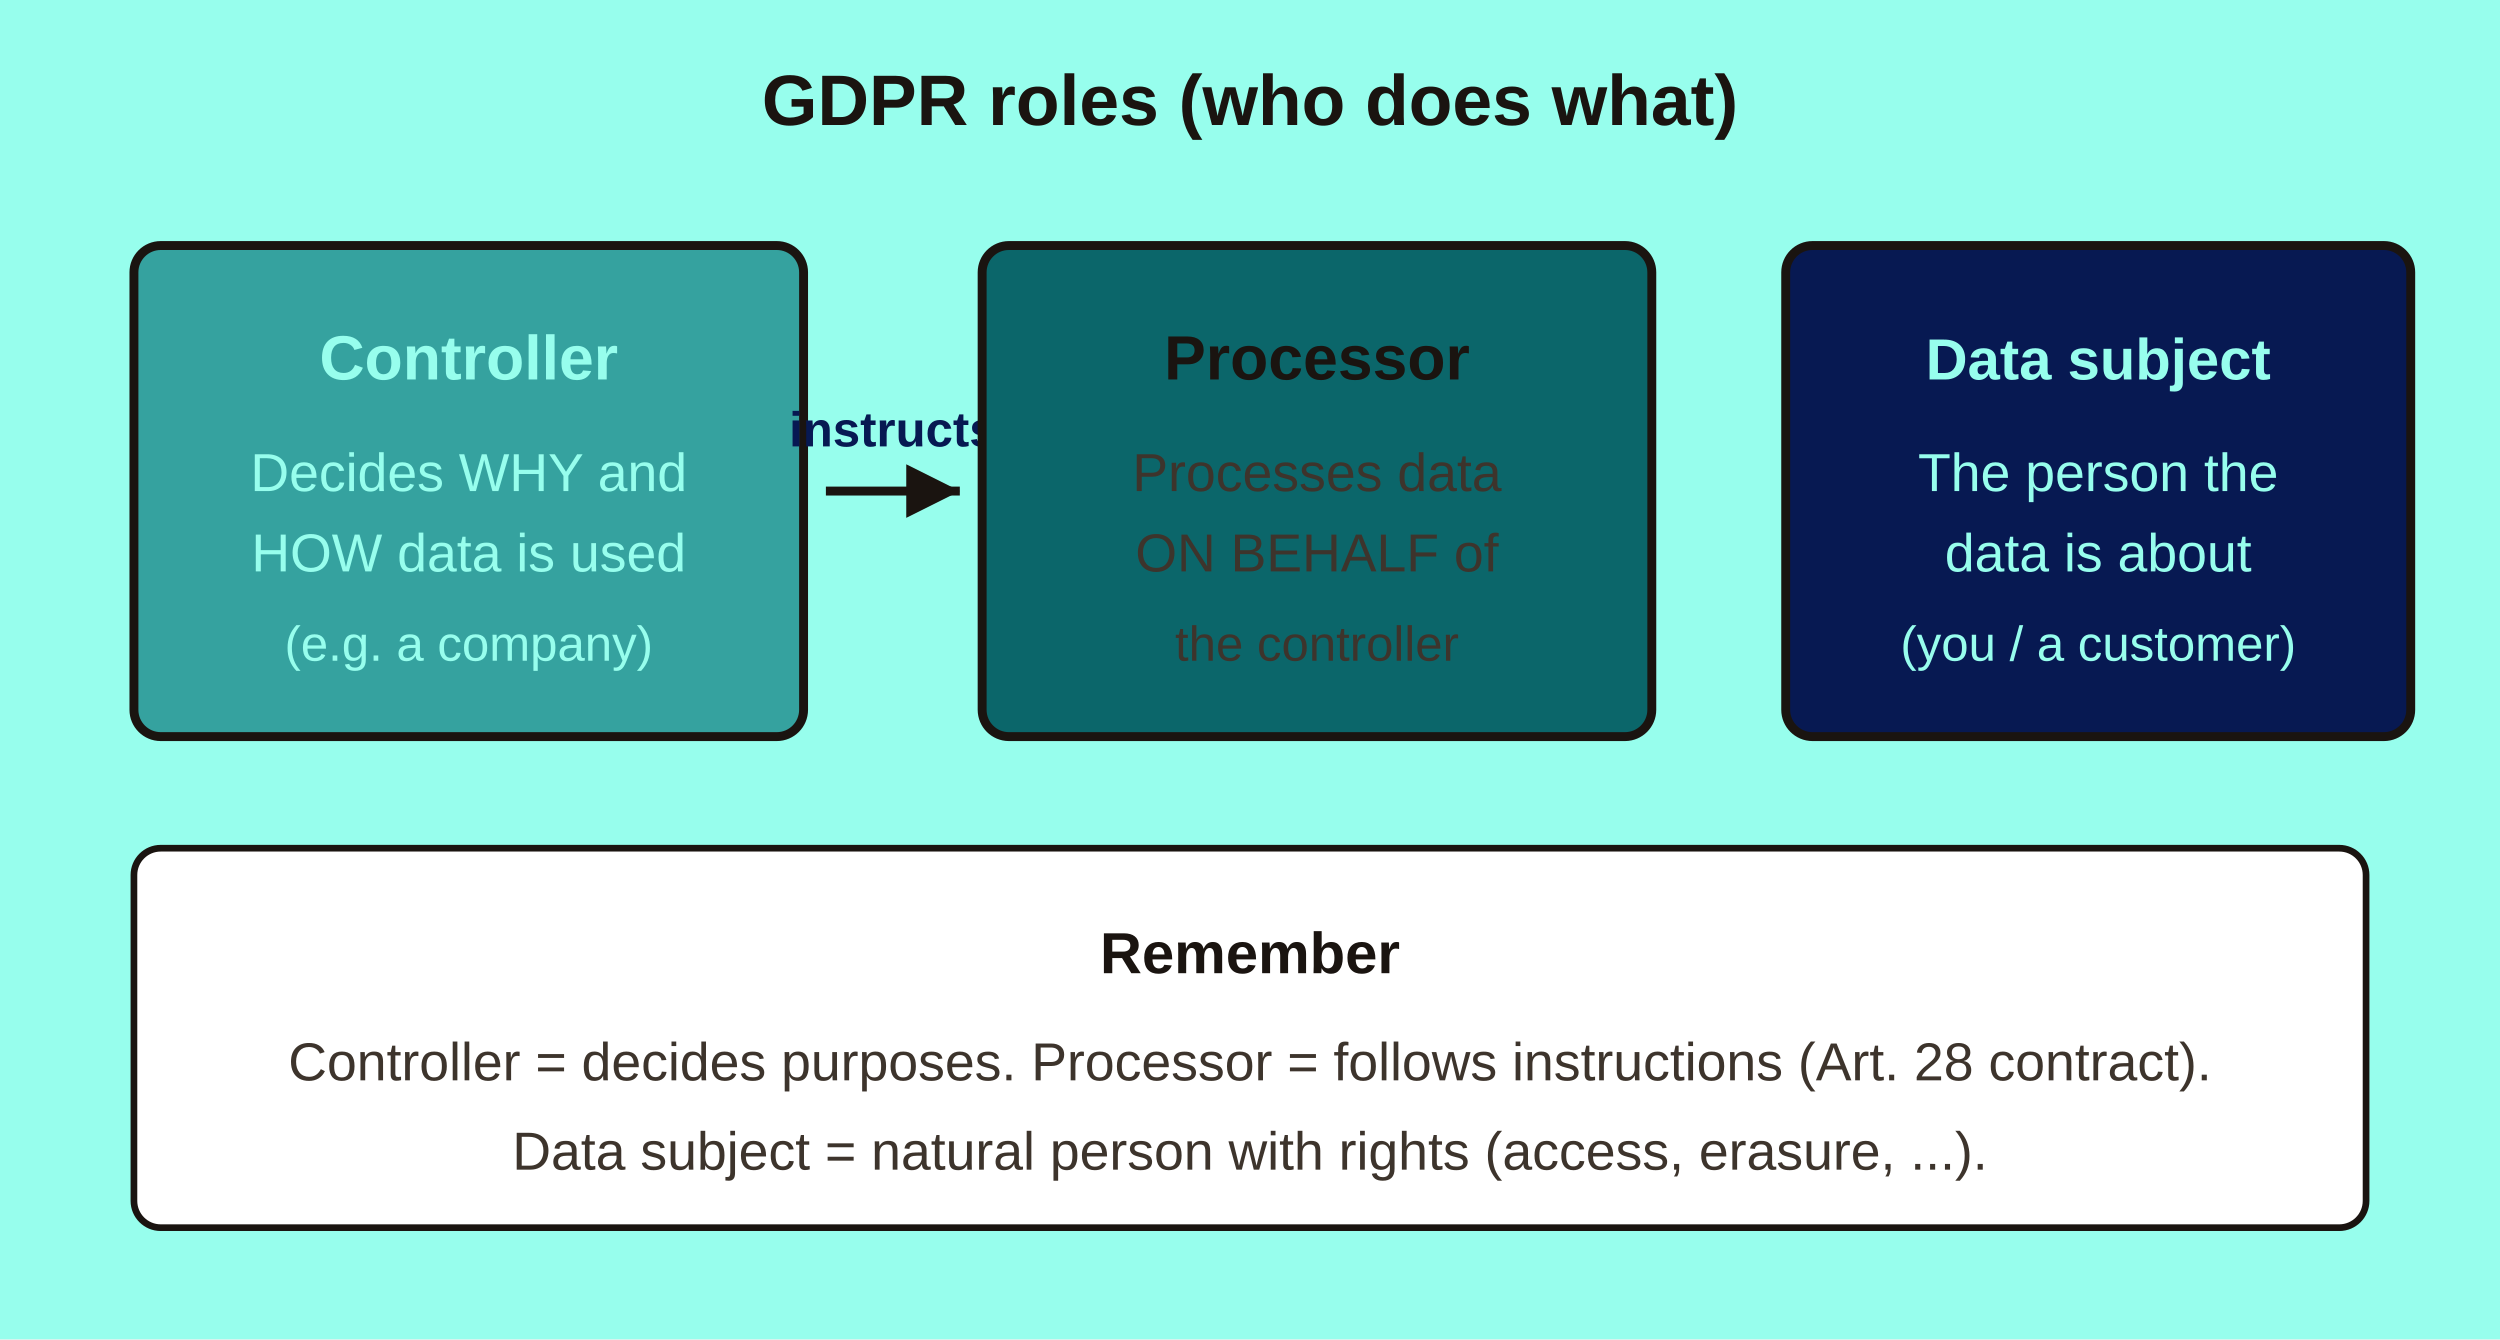
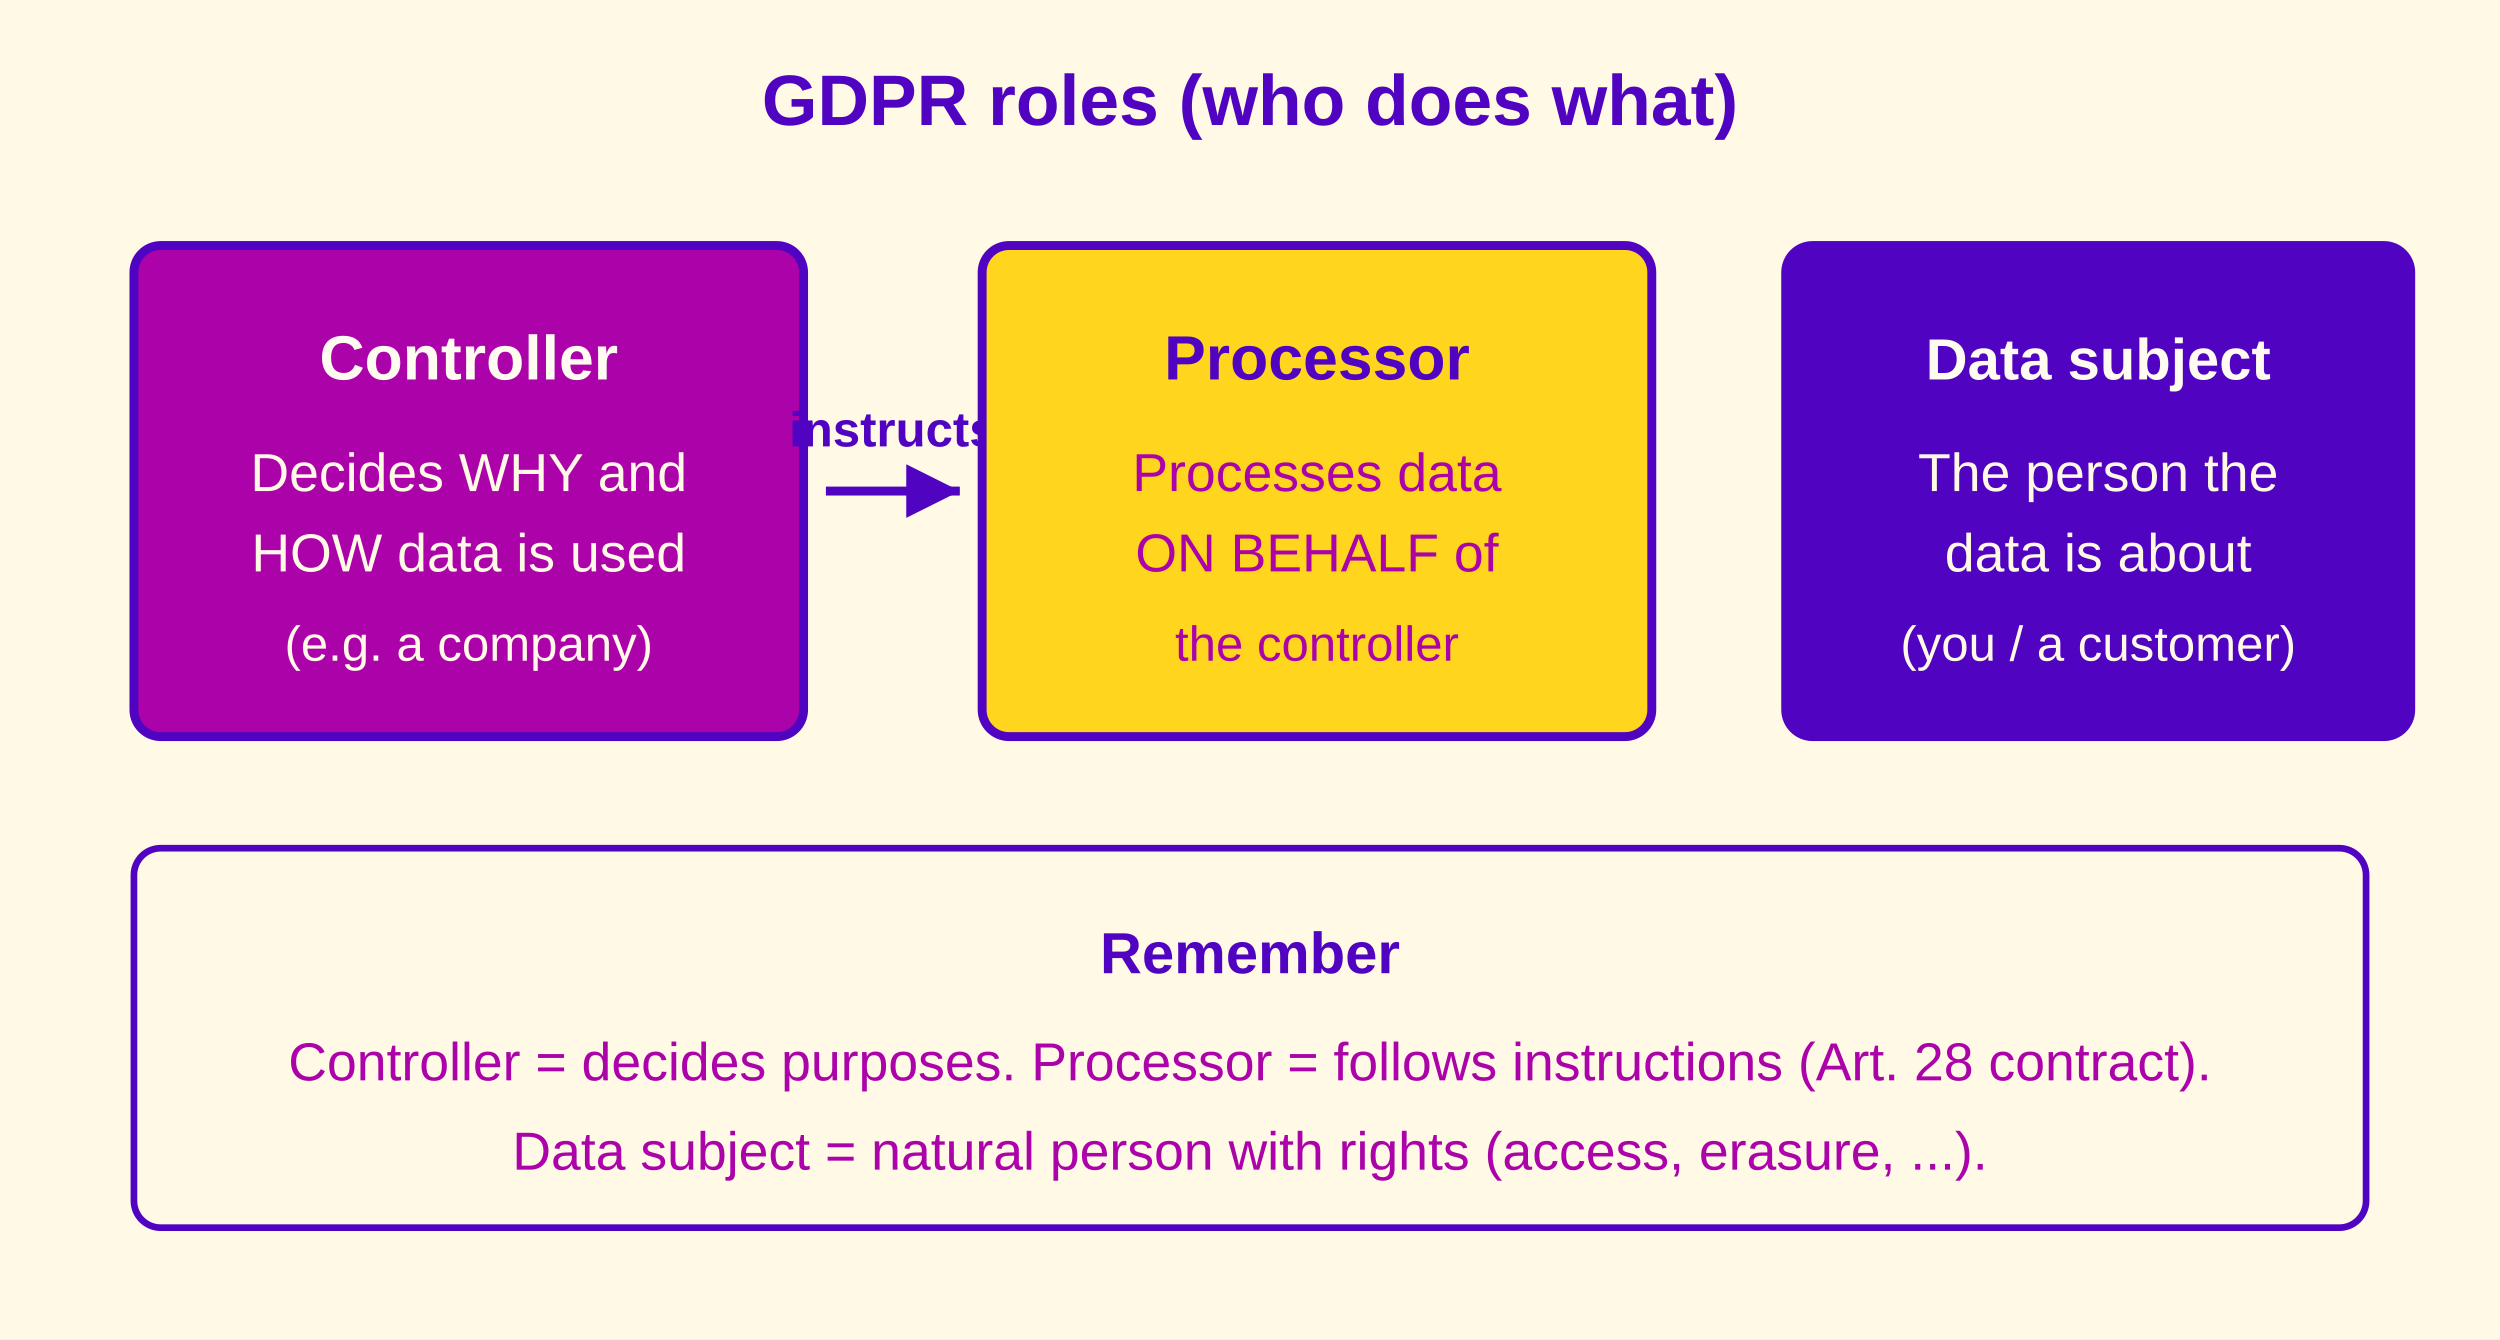
<svg xmlns="http://www.w3.org/2000/svg" viewBox="0 0 560 300" width="560" height="300" role="img" aria-label="GDPR roles: controller, processor, data subject">
-   <rect width="560" height="300" fill="#97FEED" />
-   <text x="280" y="28" fill="#1A1410" font-size="16" font-weight="700" font-family="Segoe UI, Arial, sans-serif" text-anchor="middle">GDPR roles (who does what)</text>
-   <rect x="30" y="55" width="150" height="110" rx="6" fill="#35A29F" stroke="#1A1410" stroke-width="2" />
-   <text x="105" y="85" fill="#97FEED" font-size="14" font-weight="700" font-family="Segoe UI, Arial, sans-serif" text-anchor="middle">Controller</text>
-   <text x="105" y="110" fill="#97FEED" font-size="12" font-family="Segoe UI, Arial, sans-serif" text-anchor="middle">Decides WHY and</text>
-   <text x="105" y="128" fill="#97FEED" font-size="12" font-family="Segoe UI, Arial, sans-serif" text-anchor="middle">HOW data is used</text>
-   <text x="105" y="148" fill="#97FEED" font-size="11" font-family="Segoe UI, Arial, sans-serif" text-anchor="middle">(e.g. a company)</text>
-   <path d="M185 110 H215" stroke="#1A1410" stroke-width="2" marker-end="url(#a)" />
+   <rect width="560" height="300" fill="#FFF9E6" />
+   <text x="280" y="28" fill="#5003C0" font-size="16" font-weight="700" font-family="Segoe UI, Arial, sans-serif" text-anchor="middle">GDPR roles (who does what)</text>
+   <rect x="30" y="55" width="150" height="110" rx="6" fill="#AB03A9" stroke="#5003C0" stroke-width="2" />
+   <text x="105" y="85" fill="#FFFBF0" font-size="14" font-weight="700" font-family="Segoe UI, Arial, sans-serif" text-anchor="middle">Controller</text>
+   <text x="105" y="110" fill="#FFF9E6" font-size="12" font-family="Segoe UI, Arial, sans-serif" text-anchor="middle">Decides WHY and</text>
+   <text x="105" y="128" fill="#FFF9E6" font-size="12" font-family="Segoe UI, Arial, sans-serif" text-anchor="middle">HOW data is used</text>
+   <text x="105" y="148" fill="#FFF9E6" font-size="11" font-family="Segoe UI, Arial, sans-serif" text-anchor="middle">(e.g. a company)</text>
+   <path d="M185 110 H215" stroke="#5003C0" stroke-width="2" marker-end="url(#a)" />
  <defs>
    <marker id="a" markerWidth="8" markerHeight="8" refX="6" refY="3" orient="auto">
-       <path d="M0,0 L6,3 L0,6 Z" fill="#1A1410" />
+       <path d="M0,0 L6,3 L0,6 Z" fill="#5003C0" />
    </marker>
  </defs>
-   <text x="200" y="100" fill="#071952" font-size="11" font-weight="700" font-family="Segoe UI, Arial, sans-serif" text-anchor="middle">instructs</text>
-   <rect x="220" y="55" width="150" height="110" rx="6" fill="#0B666A" stroke="#1A1410" stroke-width="2" />
-   <text x="295" y="85" fill="#1A1410" font-size="14" font-weight="700" font-family="Segoe UI, Arial, sans-serif" text-anchor="middle">Processor</text>
-   <text x="295" y="110" fill="#3D342C" font-size="12" font-family="Segoe UI, Arial, sans-serif" text-anchor="middle">Processes data</text>
-   <text x="295" y="128" fill="#3D342C" font-size="12" font-family="Segoe UI, Arial, sans-serif" text-anchor="middle">ON BEHALF of</text>
-   <text x="295" y="148" fill="#3D342C" font-size="11" font-family="Segoe UI, Arial, sans-serif" text-anchor="middle">the controller</text>
-   <rect x="400" y="55" width="140" height="110" rx="6" fill="#071952" stroke="#1A1410" stroke-width="2" />
-   <text x="470" y="85" fill="#97FEED" font-size="13" font-weight="700" font-family="Segoe UI, Arial, sans-serif" text-anchor="middle">Data subject</text>
-   <text x="470" y="110" fill="#97FEED" font-size="12" font-family="Segoe UI, Arial, sans-serif" text-anchor="middle">The person the</text>
-   <text x="470" y="128" fill="#97FEED" font-size="12" font-family="Segoe UI, Arial, sans-serif" text-anchor="middle">data is about</text>
-   <text x="470" y="148" fill="#97FEED" font-size="11" font-family="Segoe UI, Arial, sans-serif" text-anchor="middle">(you / a customer)</text>
-   <rect x="30" y="190" width="500" height="85" rx="6" fill="#ffffff" stroke="#1A1410" stroke-width="1.5" />
-   <text x="280" y="218" fill="#1A1410" font-size="13" font-weight="700" font-family="Segoe UI, Arial, sans-serif" text-anchor="middle">Remember</text>
-   <text x="280" y="242" fill="#3D342C" font-size="12" font-family="Segoe UI, Arial, sans-serif" text-anchor="middle">Controller = decides purposes. Processor = follows instructions (Art. 28 contract).</text>
-   <text x="280" y="262" fill="#3D342C" font-size="12" font-family="Segoe UI, Arial, sans-serif" text-anchor="middle">Data subject = natural person with rights (access, erasure, ...).</text>
+   <text x="200" y="100" fill="#5003C0" font-size="11" font-weight="700" font-family="Segoe UI, Arial, sans-serif" text-anchor="middle">instructs</text>
+   <rect x="220" y="55" width="150" height="110" rx="6" fill="#FFD51E" stroke="#5003C0" stroke-width="2" />
+   <text x="295" y="85" fill="#5003C0" font-size="14" font-weight="700" font-family="Segoe UI, Arial, sans-serif" text-anchor="middle">Processor</text>
+   <text x="295" y="110" fill="#AB03A9" font-size="12" font-family="Segoe UI, Arial, sans-serif" text-anchor="middle">Processes data</text>
+   <text x="295" y="128" fill="#AB03A9" font-size="12" font-family="Segoe UI, Arial, sans-serif" text-anchor="middle">ON BEHALF of</text>
+   <text x="295" y="148" fill="#AB03A9" font-size="11" font-family="Segoe UI, Arial, sans-serif" text-anchor="middle">the controller</text>
+   <rect x="400" y="55" width="140" height="110" rx="6" fill="#5003C0" stroke="#5003C0" stroke-width="2" />
+   <text x="470" y="85" fill="#FFFBF0" font-size="13" font-weight="700" font-family="Segoe UI, Arial, sans-serif" text-anchor="middle">Data subject</text>
+   <text x="470" y="110" fill="#FFF9E6" font-size="12" font-family="Segoe UI, Arial, sans-serif" text-anchor="middle">The person the</text>
+   <text x="470" y="128" fill="#FFF9E6" font-size="12" font-family="Segoe UI, Arial, sans-serif" text-anchor="middle">data is about</text>
+   <text x="470" y="148" fill="#FFF9E6" font-size="11" font-family="Segoe UI, Arial, sans-serif" text-anchor="middle">(you / a customer)</text>
+   <rect x="30" y="190" width="500" height="85" rx="6" fill="#FFF9E6" stroke="#5003C0" stroke-width="1.5" />
+   <text x="280" y="218" fill="#5003C0" font-size="13" font-weight="700" font-family="Segoe UI, Arial, sans-serif" text-anchor="middle">Remember</text>
+   <text x="280" y="242" fill="#AB03A9" font-size="12" font-family="Segoe UI, Arial, sans-serif" text-anchor="middle">Controller = decides purposes. Processor = follows instructions (Art. 28 contract).</text>
+   <text x="280" y="262" fill="#AB03A9" font-size="12" font-family="Segoe UI, Arial, sans-serif" text-anchor="middle">Data subject = natural person with rights (access, erasure, ...).</text>
</svg>
